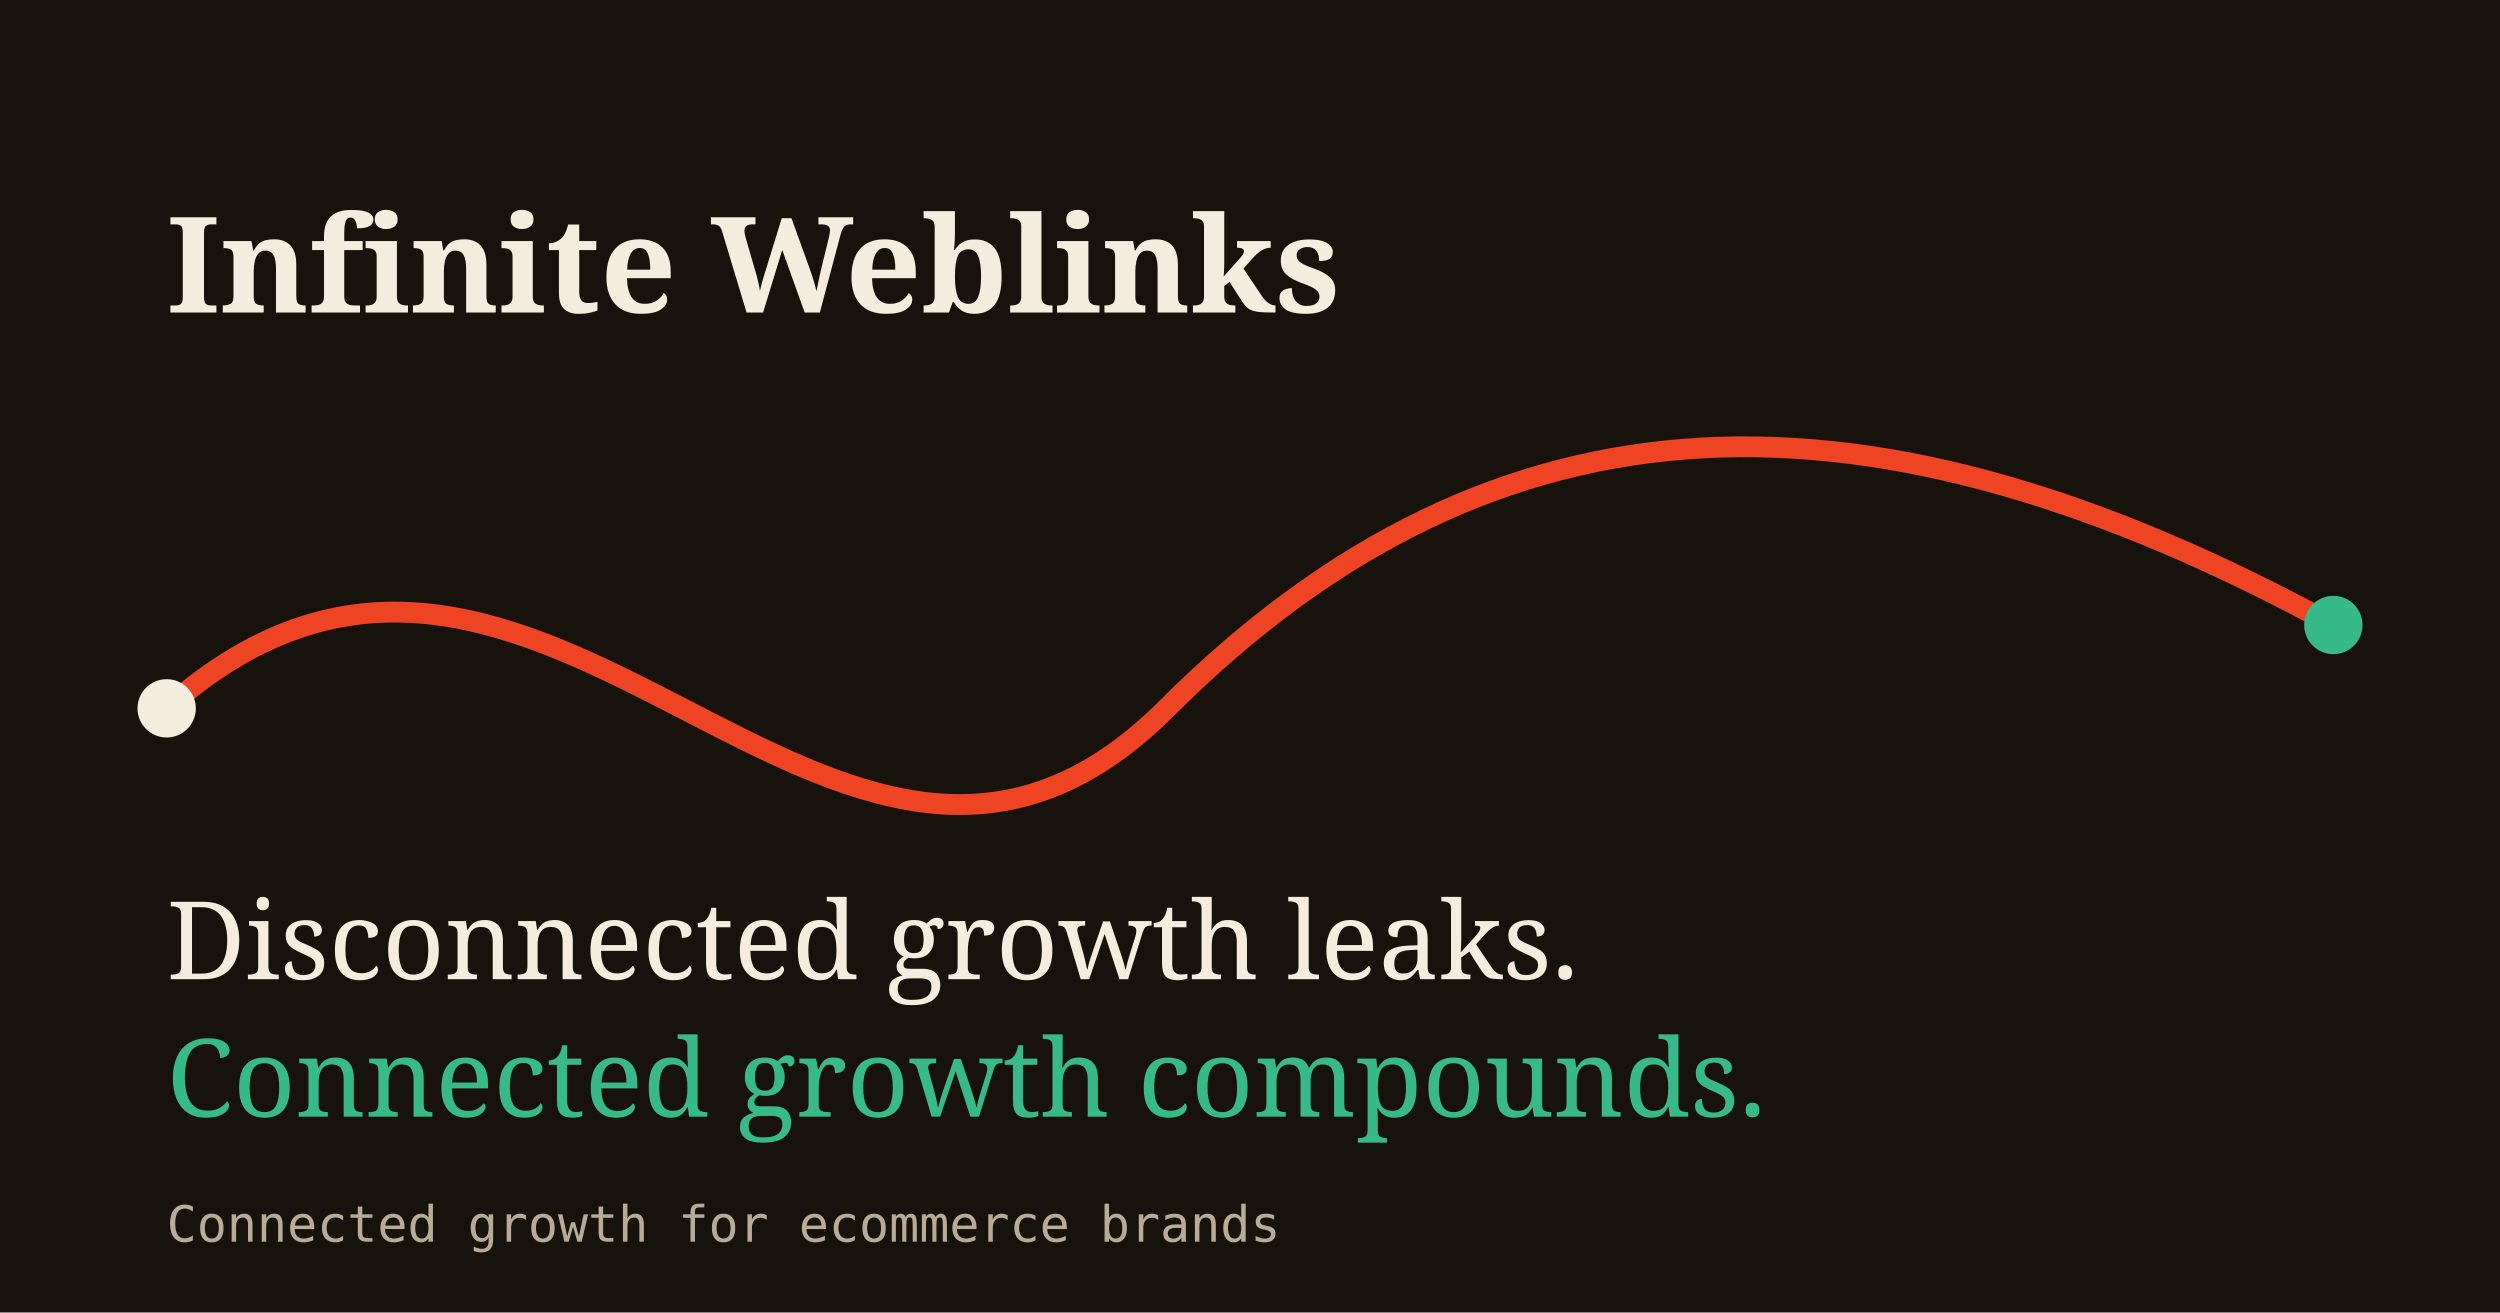
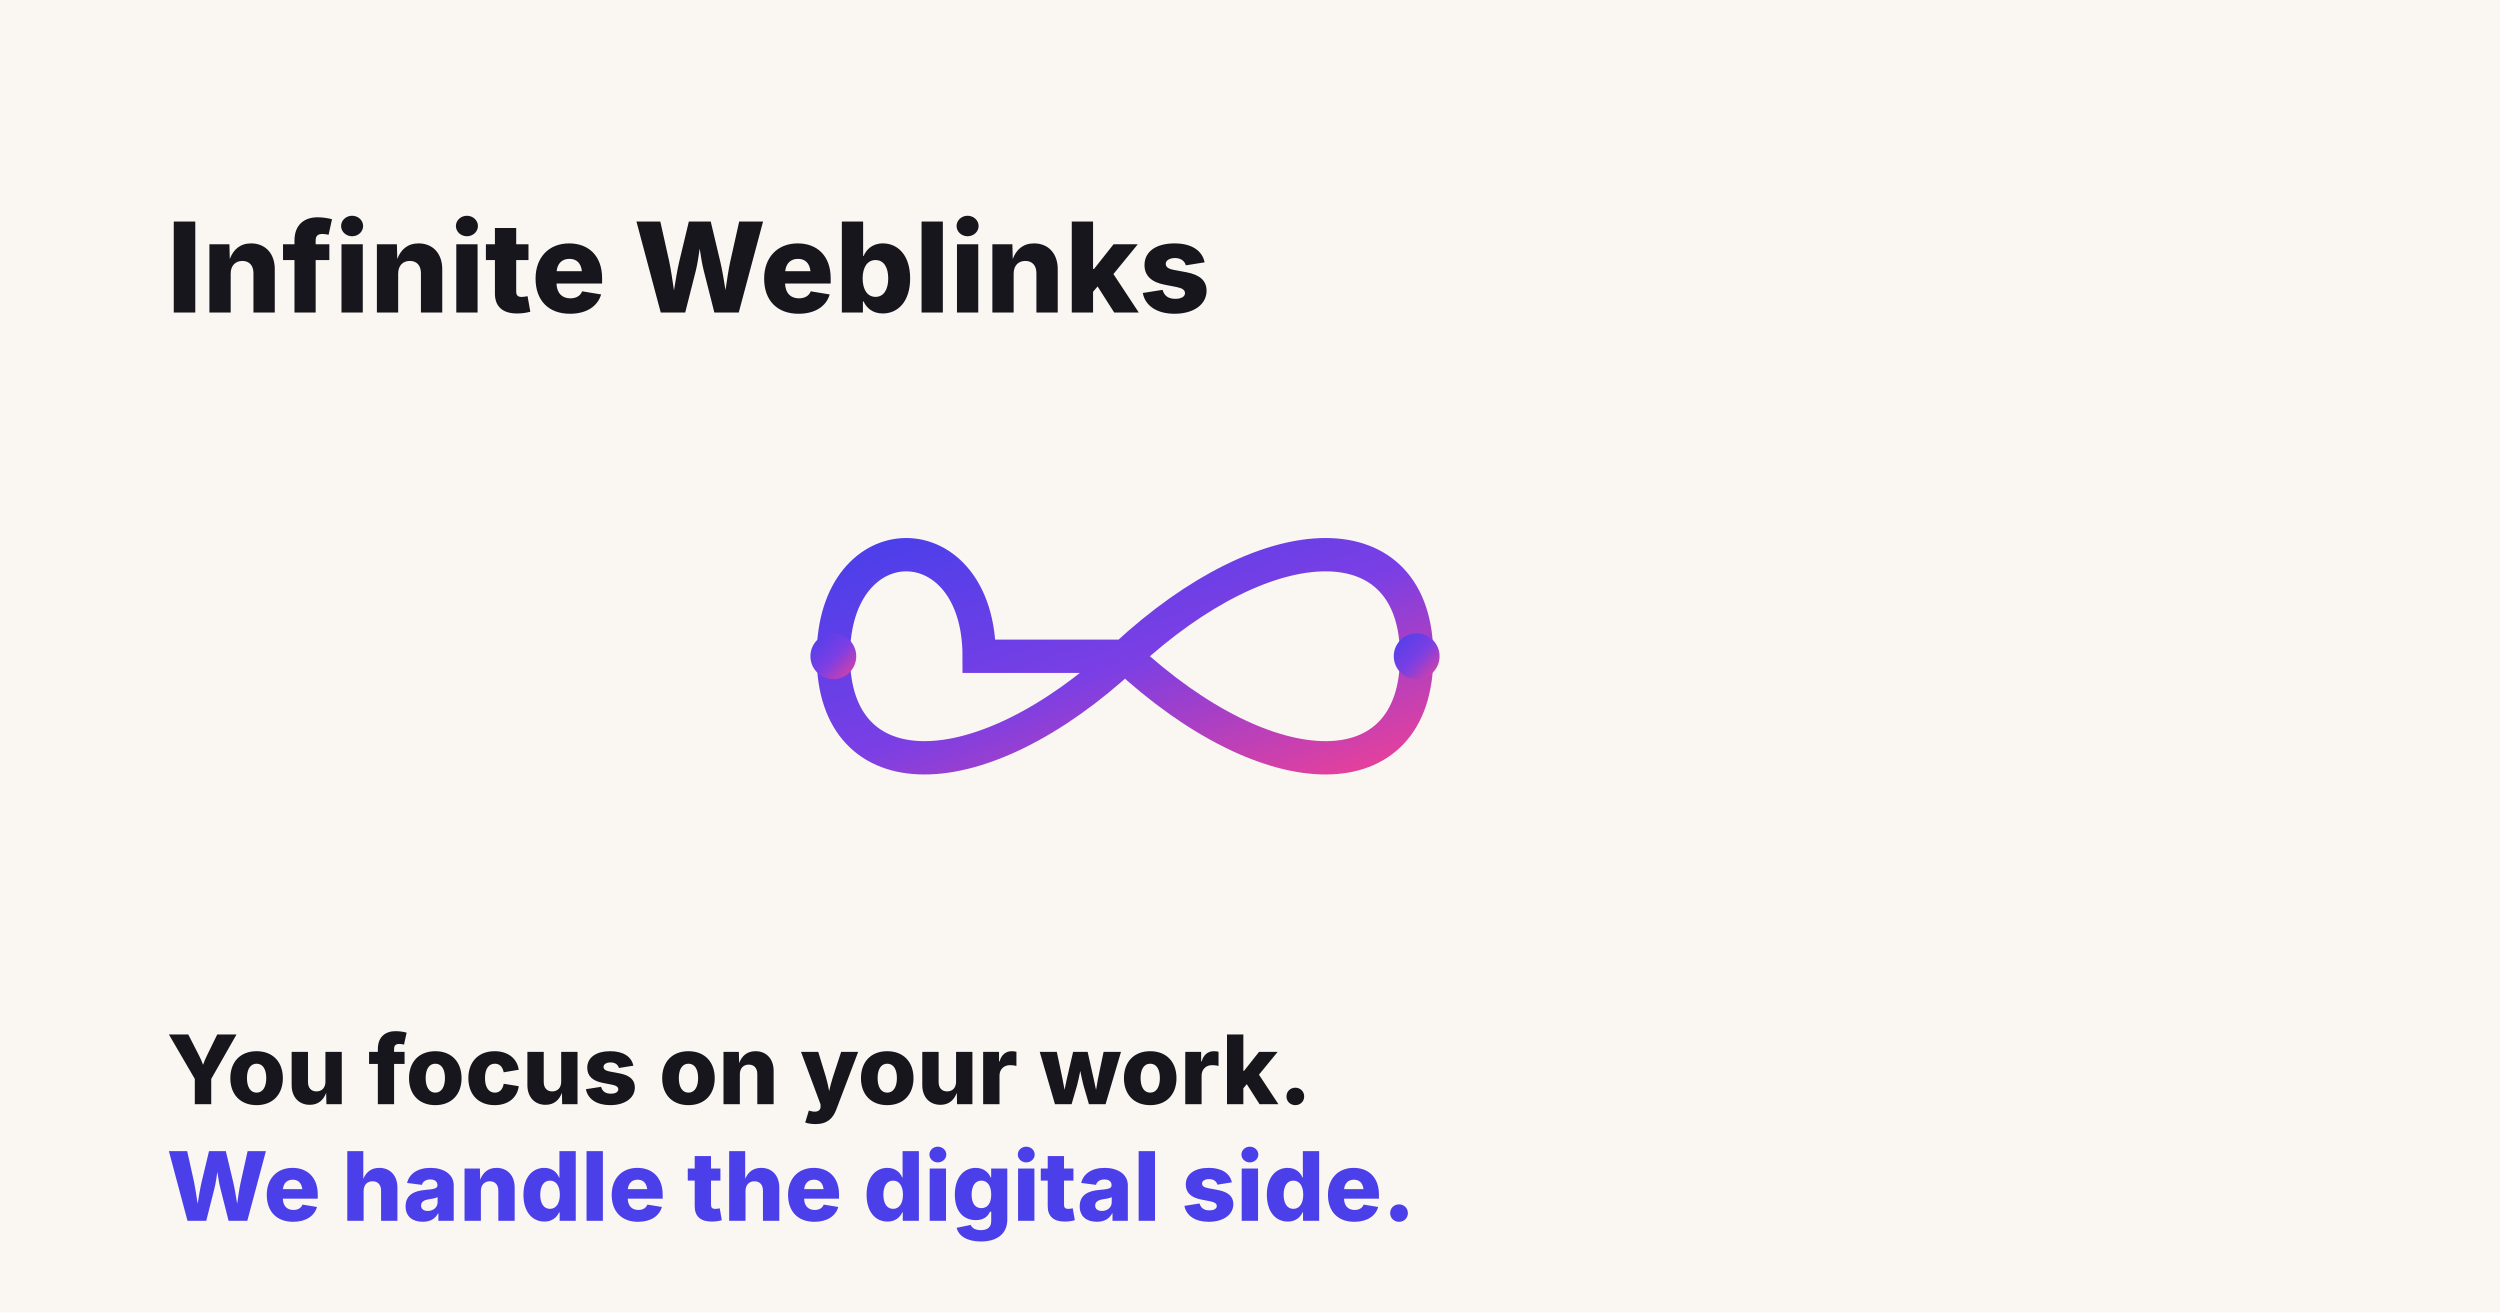
<svg xmlns="http://www.w3.org/2000/svg" viewBox="0 0 1200 630" width="1200" height="630">
-   <rect width="1200" height="630" fill="#17130c" />
-   <path d="M80 340 C 260 180 400 500 560 340 S 900 180 1120 300" fill="none" stroke="#ee4423" stroke-width="10" stroke-linecap="round" />
-   <circle cx="80" cy="340" r="14" fill="#f4ecdd" />
-   <circle cx="1120" cy="300" r="14" fill="#38b98a" />
-   <text x="80" y="150" font-family="Georgia, serif" font-size="64" font-weight="600" fill="#f4ecdd">Infinite Weblinks</text>
-   <text x="80" y="470" font-family="Georgia, serif" font-size="52" fill="#f4ecdd">Disconnected growth leaks.</text>
-   <text x="80" y="536" font-family="Georgia, serif" font-size="52" fill="#38b98a">Connected growth compounds.</text>
-   <text x="80" y="596" font-family="monospace" font-size="24" fill="#b8ac97">Connected growth for ecommerce brands</text>
+   <defs>
+     <linearGradient id="g" x1="0" y1="0" x2="1" y2="1">
+       <stop offset="0%" stop-color="#4b3fea" />
+       <stop offset="52%" stop-color="#7b3fe4" />
+       <stop offset="100%" stop-color="#e8409a" />
+     </linearGradient>
+   </defs>
+   <rect width="1200" height="630" fill="#faf7f2" />
+   <path d="M470 315 C 470 250 400 250 400 315 C 400 380 470 380 540 315 C 610 250 680 250 680 315 C 680 380 610 380 540 315 Z" fill="none" stroke="url(#g)" stroke-width="16" stroke-linecap="round" />
+   <circle cx="400" cy="315" r="11" fill="url(#g)" />
+   <circle cx="680" cy="315" r="11" fill="url(#g)" />
+   <text x="80" y="150" font-family="Inter, system-ui, sans-serif" font-size="60" font-weight="800" fill="#17161c">Infinite Weblinks</text>
+   <text x="80" y="530" font-family="Inter, system-ui, sans-serif" font-size="46" font-weight="800" fill="#17161c">You focus on your work.</text>
+   <text x="80" y="586" font-family="Inter, system-ui, sans-serif" font-size="46" font-weight="800" fill="#4b3fea">We handle the digital side.</text>
</svg>
